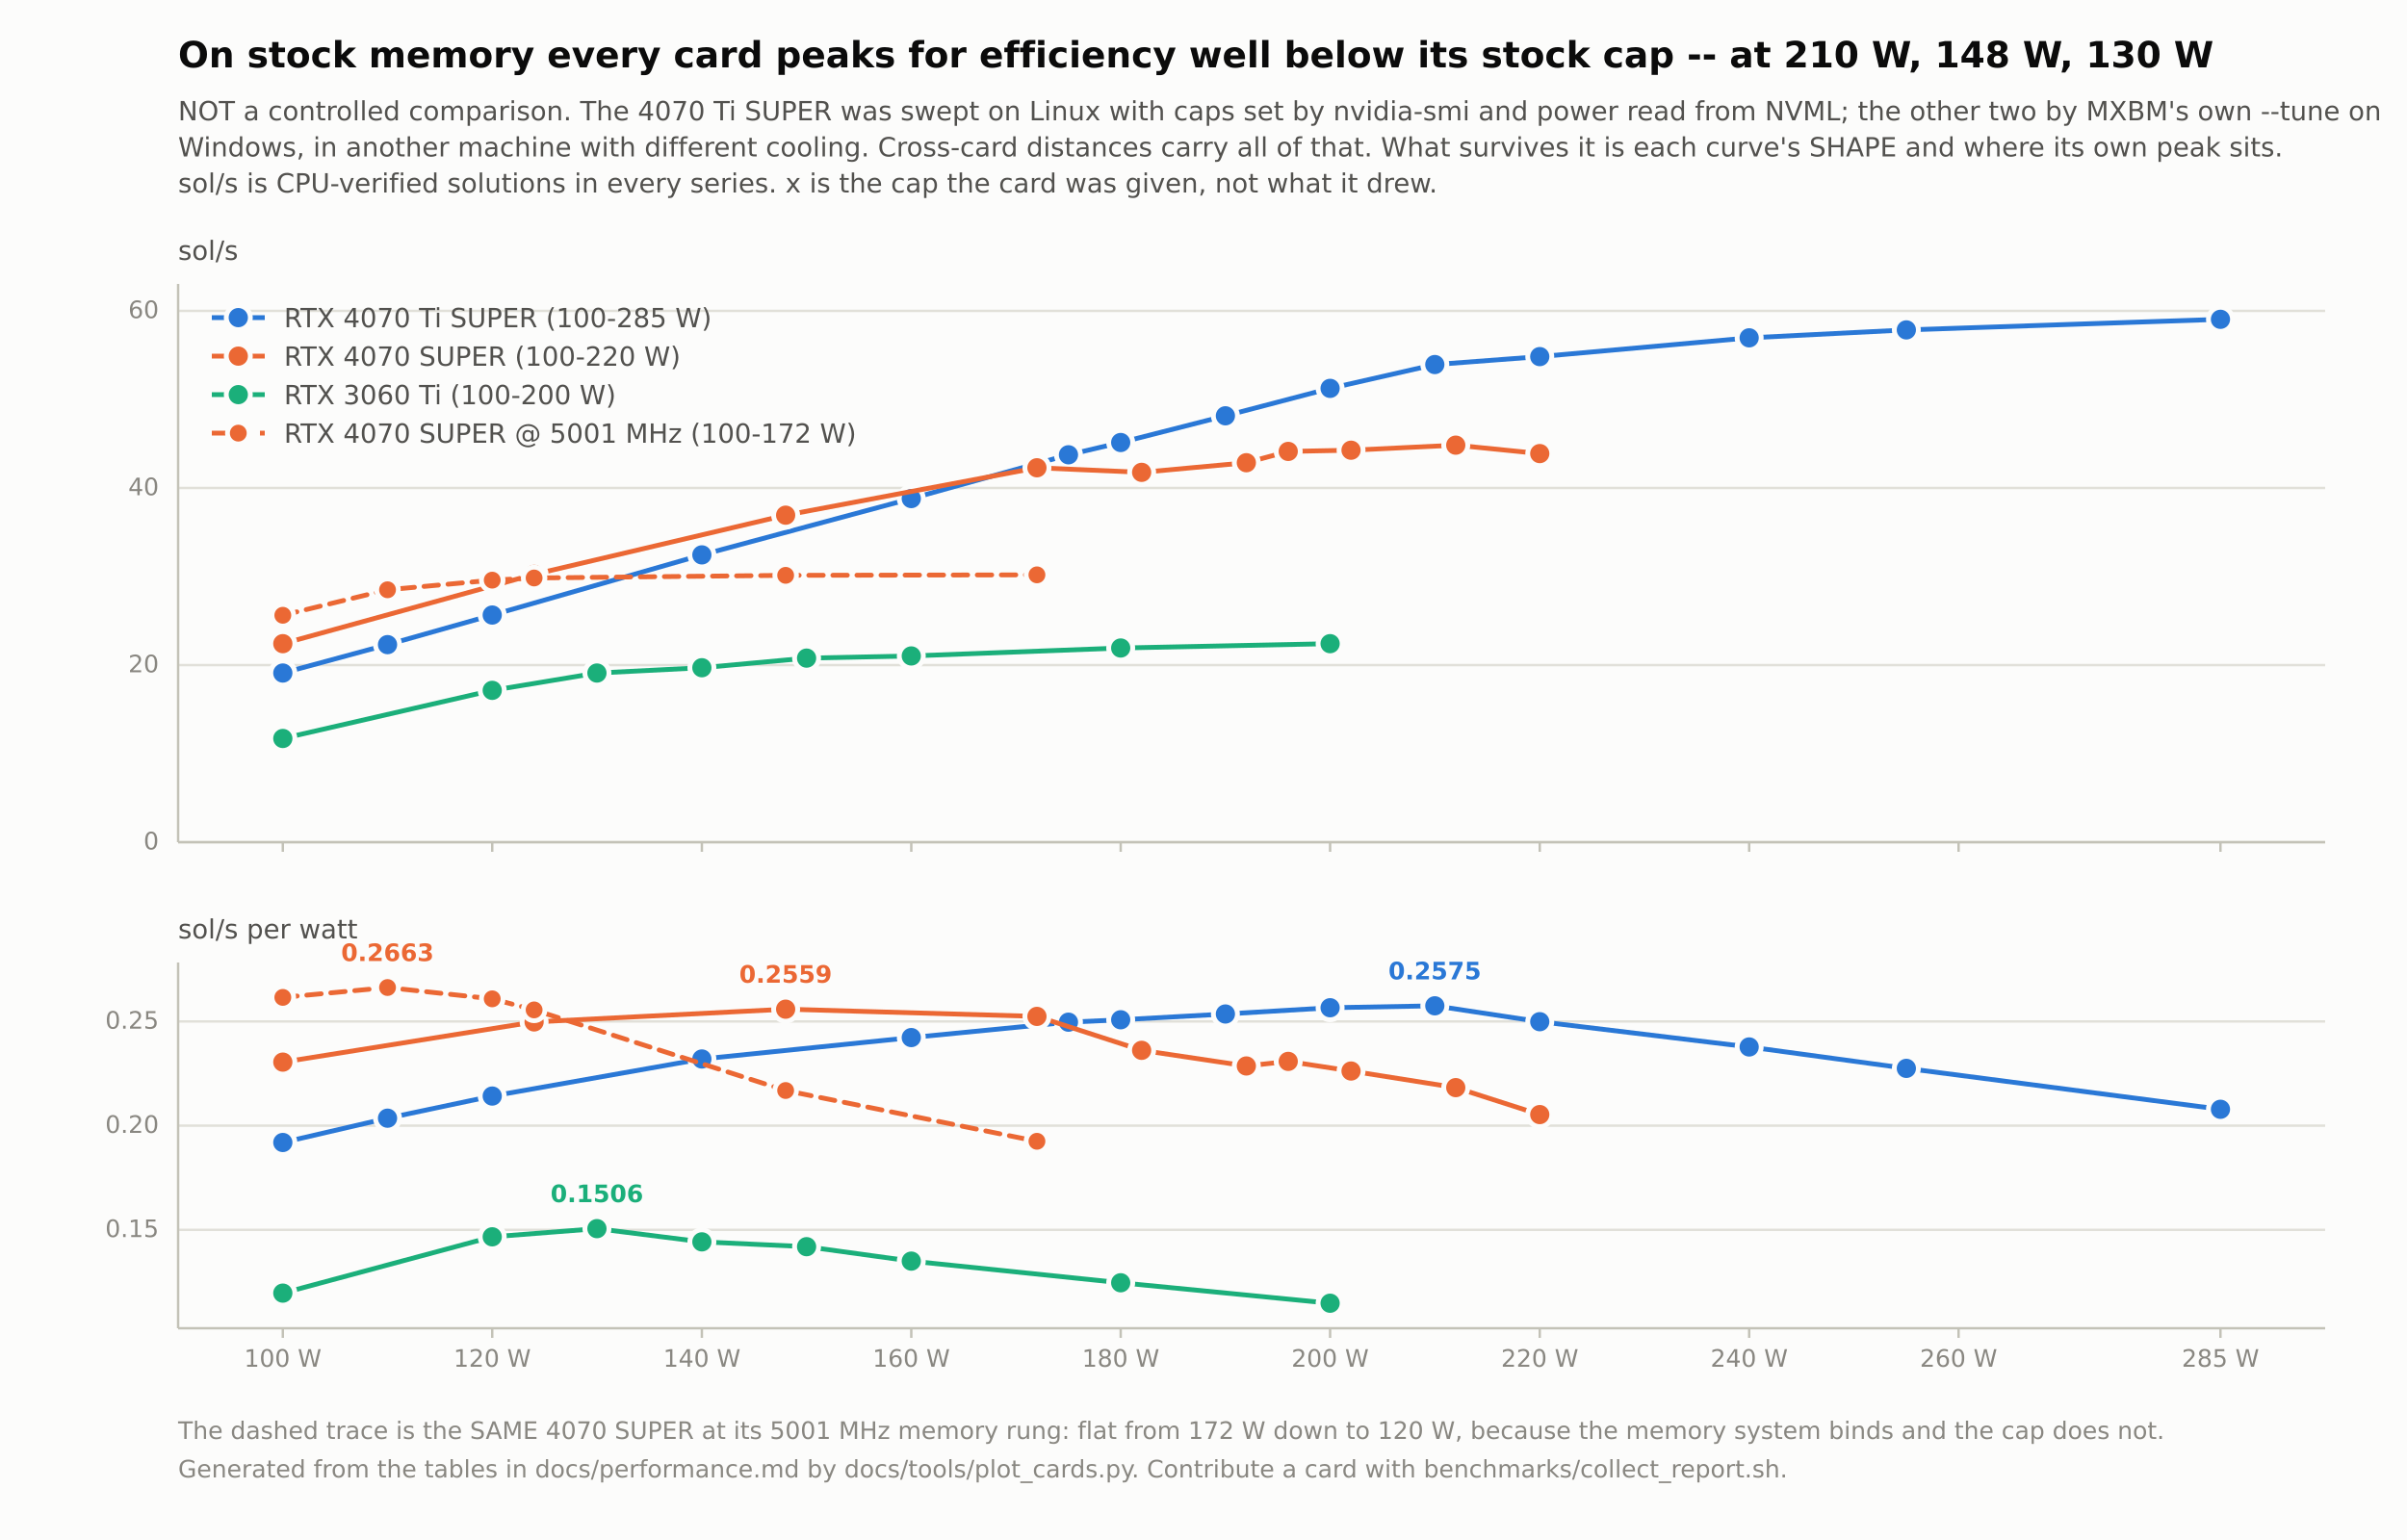
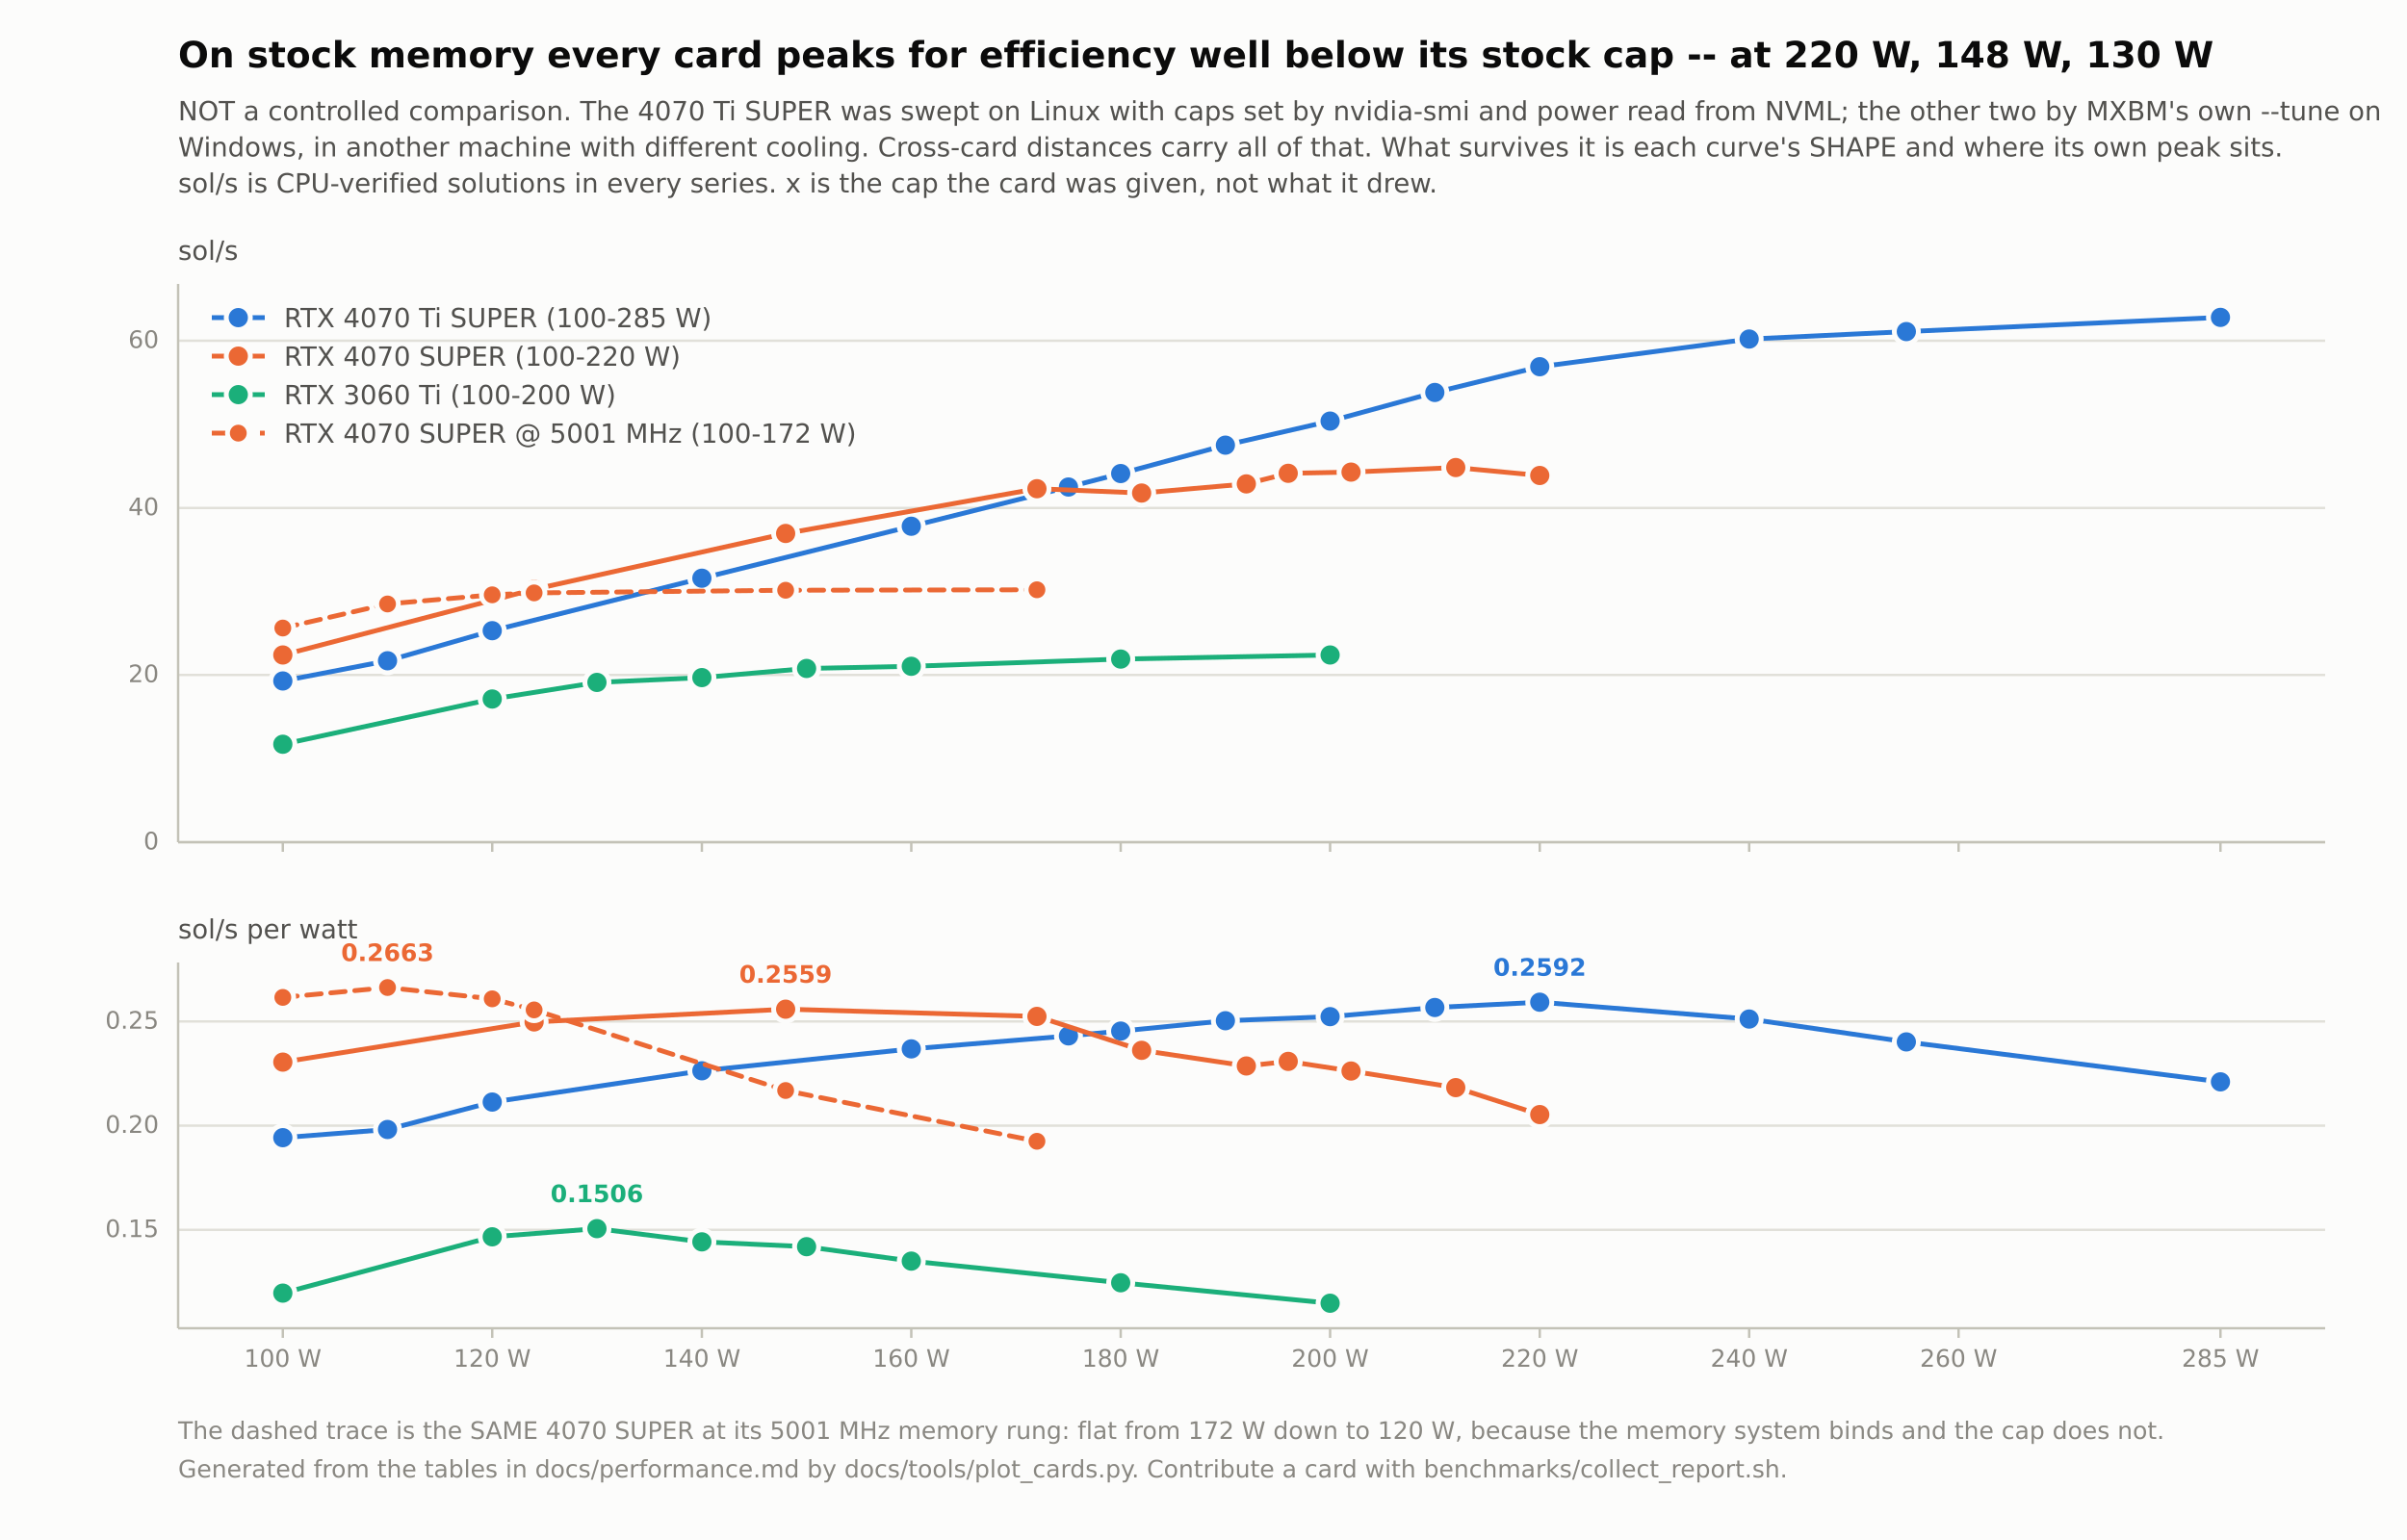
<svg xmlns="http://www.w3.org/2000/svg" width="1000" height="640" viewBox="0 0 1000 640" font-family="DejaVu Sans, Helvetica, Arial, sans-serif">
  <rect width="1000" height="640" fill="#fcfcfb" />
-   <text x="74" y="28" font-size="15" font-weight="bold" fill="#0b0b0b">On stock memory every card peaks for efficiency well below its stock cap -- at 210 W, 148 W, 130 W</text>
+   <text x="74" y="28" font-size="15" font-weight="bold" fill="#0b0b0b">On stock memory every card peaks for efficiency well below its stock cap -- at 220 W, 148 W, 130 W</text>
  <text x="74" y="50" font-size="11" fill="#52514e">NOT a controlled comparison. The 4070 Ti SUPER was swept on Linux with caps set by nvidia-smi and power read from NVML; the other two by MXBM's own --tune on</text>
  <text x="74" y="65" font-size="11" fill="#52514e">Windows, in another machine with different cooling. Cross-card distances carry all of that. What survives it is each curve's SHAPE and where its own peak sits.</text>
  <text x="74" y="80" font-size="11" fill="#52514e">sol/s is CPU-verified solutions in every series. x is the cap the card was given, not what it drew.</text>
  <line x1="74" y1="350" x2="966" y2="350" stroke="#e1e0d9" stroke-width="1" />
  <text x="66" y="353" font-size="10" fill="#898781" text-anchor="end">0</text>
-   <line x1="74" y1="276.4" x2="966" y2="276.4" stroke="#e1e0d9" stroke-width="1" />
-   <text x="66" y="279.4" font-size="10" fill="#898781" text-anchor="end">20</text>
-   <line x1="74" y1="202.8" x2="966" y2="202.8" stroke="#e1e0d9" stroke-width="1" />
-   <text x="66" y="205.8" font-size="10" fill="#898781" text-anchor="end">40</text>
-   <line x1="74" y1="129.2" x2="966" y2="129.2" stroke="#e1e0d9" stroke-width="1" />
-   <text x="66" y="132.2" font-size="10" fill="#898781" text-anchor="end">60</text>
+   <line x1="74" y1="280.5" x2="966" y2="280.5" stroke="#e1e0d9" stroke-width="1" />
+   <text x="66" y="283.5" font-size="10" fill="#898781" text-anchor="end">20</text>
+   <line x1="74" y1="211.1" x2="966" y2="211.1" stroke="#e1e0d9" stroke-width="1" />
+   <text x="66" y="214.1" font-size="10" fill="#898781" text-anchor="end">40</text>
+   <line x1="74" y1="141.6" x2="966" y2="141.6" stroke="#e1e0d9" stroke-width="1" />
+   <text x="66" y="144.6" font-size="10" fill="#898781" text-anchor="end">60</text>
  <line x1="74" y1="118" x2="74" y2="350" stroke="#c3c2b7" stroke-width="1" />
  <line x1="74" y1="350" x2="966" y2="350" stroke="#c3c2b7" stroke-width="1" />
  <line x1="117.5" y1="350" x2="117.5" y2="354" stroke="#c3c2b7" stroke-width="1" />
  <line x1="204.5" y1="350" x2="204.5" y2="354" stroke="#c3c2b7" stroke-width="1" />
  <line x1="291.6" y1="350" x2="291.6" y2="354" stroke="#c3c2b7" stroke-width="1" />
  <line x1="378.6" y1="350" x2="378.6" y2="354" stroke="#c3c2b7" stroke-width="1" />
  <line x1="465.6" y1="350" x2="465.6" y2="354" stroke="#c3c2b7" stroke-width="1" />
  <line x1="552.6" y1="350" x2="552.6" y2="354" stroke="#c3c2b7" stroke-width="1" />
  <line x1="639.7" y1="350" x2="639.7" y2="354" stroke="#c3c2b7" stroke-width="1" />
  <line x1="726.7" y1="350" x2="726.7" y2="354" stroke="#c3c2b7" stroke-width="1" />
  <line x1="813.7" y1="350" x2="813.7" y2="354" stroke="#c3c2b7" stroke-width="1" />
  <line x1="922.5" y1="350" x2="922.5" y2="354" stroke="#c3c2b7" stroke-width="1" />
  <text x="74" y="108" font-size="11" fill="#52514e">sol/s</text>
-   <polyline points="117.5,279.7 161.0,267.9 204.5,255.6 291.6,230.6 378.6,207.2 443.9,189.0 465.6,183.9 509.1,172.8 552.6,161.4 596.1,151.5 639.7,148.2 726.7,140.4 792.0,137.1 922.5,132.7" fill="none" stroke="#2a78d6" stroke-width="2" stroke-linejoin="round" stroke-linecap="round" />
-   <circle cx="117.5" cy="279.7" r="6" fill="#fcfcfb" />
-   <circle cx="117.5" cy="279.7" r="4" fill="#2a78d6" />
-   <circle cx="161.0" cy="267.9" r="6" fill="#fcfcfb" />
-   <circle cx="161.0" cy="267.9" r="4" fill="#2a78d6" />
-   <circle cx="204.5" cy="255.6" r="6" fill="#fcfcfb" />
-   <circle cx="204.5" cy="255.6" r="4" fill="#2a78d6" />
-   <circle cx="291.6" cy="230.6" r="6" fill="#fcfcfb" />
-   <circle cx="291.6" cy="230.6" r="4" fill="#2a78d6" />
-   <circle cx="378.6" cy="207.2" r="6" fill="#fcfcfb" />
-   <circle cx="378.6" cy="207.2" r="4" fill="#2a78d6" />
-   <circle cx="443.9" cy="189.0" r="6" fill="#fcfcfb" />
-   <circle cx="443.9" cy="189.0" r="4" fill="#2a78d6" />
-   <circle cx="465.6" cy="183.9" r="6" fill="#fcfcfb" />
-   <circle cx="465.6" cy="183.9" r="4" fill="#2a78d6" />
-   <circle cx="509.1" cy="172.8" r="6" fill="#fcfcfb" />
-   <circle cx="509.1" cy="172.8" r="4" fill="#2a78d6" />
-   <circle cx="552.6" cy="161.4" r="6" fill="#fcfcfb" />
-   <circle cx="552.6" cy="161.4" r="4" fill="#2a78d6" />
-   <circle cx="596.1" cy="151.5" r="6" fill="#fcfcfb" />
-   <circle cx="596.1" cy="151.5" r="4" fill="#2a78d6" />
-   <circle cx="639.7" cy="148.2" r="6" fill="#fcfcfb" />
-   <circle cx="639.7" cy="148.2" r="4" fill="#2a78d6" />
-   <circle cx="726.7" cy="140.4" r="6" fill="#fcfcfb" />
-   <circle cx="726.7" cy="140.4" r="4" fill="#2a78d6" />
-   <circle cx="792.0" cy="137.1" r="6" fill="#fcfcfb" />
-   <circle cx="792.0" cy="137.1" r="4" fill="#2a78d6" />
-   <circle cx="922.5" cy="132.7" r="6" fill="#fcfcfb" />
-   <circle cx="922.5" cy="132.7" r="4" fill="#2a78d6" />
-   <polyline points="117.5,267.5 221.9,238.7 326.4,214.1 430.8,194.4 474.3,196.3 517.8,192.3 535.2,187.6 561.3,187.1 604.8,185.0 639.7,188.5" fill="none" stroke="#eb6834" stroke-width="2" stroke-linejoin="round" stroke-linecap="round" />
-   <circle cx="117.5" cy="267.5" r="6" fill="#fcfcfb" />
-   <circle cx="117.5" cy="267.5" r="4" fill="#eb6834" />
-   <circle cx="221.9" cy="238.7" r="6" fill="#fcfcfb" />
-   <circle cx="221.9" cy="238.7" r="4" fill="#eb6834" />
-   <circle cx="326.4" cy="214.1" r="6" fill="#fcfcfb" />
-   <circle cx="326.4" cy="214.1" r="4" fill="#eb6834" />
-   <circle cx="430.8" cy="194.4" r="6" fill="#fcfcfb" />
-   <circle cx="430.8" cy="194.4" r="4" fill="#eb6834" />
-   <circle cx="474.3" cy="196.3" r="6" fill="#fcfcfb" />
-   <circle cx="474.3" cy="196.3" r="4" fill="#eb6834" />
-   <circle cx="517.8" cy="192.3" r="6" fill="#fcfcfb" />
-   <circle cx="517.8" cy="192.3" r="4" fill="#eb6834" />
-   <circle cx="535.2" cy="187.6" r="6" fill="#fcfcfb" />
-   <circle cx="535.2" cy="187.6" r="4" fill="#eb6834" />
-   <circle cx="561.3" cy="187.1" r="6" fill="#fcfcfb" />
-   <circle cx="561.3" cy="187.1" r="4" fill="#eb6834" />
-   <circle cx="604.8" cy="185.0" r="6" fill="#fcfcfb" />
-   <circle cx="604.8" cy="185.0" r="4" fill="#eb6834" />
-   <circle cx="639.7" cy="188.5" r="6" fill="#fcfcfb" />
-   <circle cx="639.7" cy="188.5" r="4" fill="#eb6834" />
-   <polyline points="117.5,306.9 204.5,286.9 248.0,279.7 291.6,277.5 335.1,273.5 378.6,272.6 465.6,269.3 552.6,267.5" fill="none" stroke="#1baf7a" stroke-width="2" stroke-linejoin="round" stroke-linecap="round" />
-   <circle cx="117.5" cy="306.9" r="6" fill="#fcfcfb" />
-   <circle cx="117.5" cy="306.9" r="4" fill="#1baf7a" />
-   <circle cx="204.5" cy="286.9" r="6" fill="#fcfcfb" />
-   <circle cx="204.5" cy="286.9" r="4" fill="#1baf7a" />
-   <circle cx="248.0" cy="279.7" r="6" fill="#fcfcfb" />
-   <circle cx="248.0" cy="279.7" r="4" fill="#1baf7a" />
-   <circle cx="291.6" cy="277.5" r="6" fill="#fcfcfb" />
-   <circle cx="291.6" cy="277.5" r="4" fill="#1baf7a" />
-   <circle cx="335.1" cy="273.5" r="6" fill="#fcfcfb" />
-   <circle cx="335.1" cy="273.5" r="4" fill="#1baf7a" />
-   <circle cx="378.6" cy="272.6" r="6" fill="#fcfcfb" />
-   <circle cx="378.6" cy="272.6" r="4" fill="#1baf7a" />
-   <circle cx="465.6" cy="269.3" r="6" fill="#fcfcfb" />
-   <circle cx="465.6" cy="269.3" r="4" fill="#1baf7a" />
-   <circle cx="552.6" cy="267.5" r="6" fill="#fcfcfb" />
-   <circle cx="552.6" cy="267.5" r="4" fill="#1baf7a" />
-   <polyline points="117.5,255.7 161.0,245.1 204.5,241.1 221.9,240.2 326.4,239.1 430.8,238.9" fill="none" stroke="#eb6834" stroke-width="2" stroke-linejoin="round" stroke-linecap="round" stroke-dasharray="6 4" />
-   <circle cx="117.5" cy="255.7" r="5.5" fill="#fcfcfb" />
-   <circle cx="117.5" cy="255.7" r="3.5" fill="#eb6834" />
-   <circle cx="161.0" cy="245.1" r="5.5" fill="#fcfcfb" />
-   <circle cx="161.0" cy="245.1" r="3.5" fill="#eb6834" />
-   <circle cx="204.5" cy="241.1" r="5.5" fill="#fcfcfb" />
-   <circle cx="204.5" cy="241.1" r="3.5" fill="#eb6834" />
-   <circle cx="221.9" cy="240.2" r="5.5" fill="#fcfcfb" />
-   <circle cx="221.9" cy="240.2" r="3.5" fill="#eb6834" />
-   <circle cx="326.4" cy="239.1" r="5.5" fill="#fcfcfb" />
-   <circle cx="326.4" cy="239.1" r="3.5" fill="#eb6834" />
-   <circle cx="430.8" cy="238.9" r="5.5" fill="#fcfcfb" />
-   <circle cx="430.8" cy="238.9" r="3.5" fill="#eb6834" />
+   <polyline points="117.5,283.0 161.0,274.6 204.5,262.1 291.6,240.3 378.6,218.7 443.9,202.4 465.6,196.8 509.1,185.0 552.6,175.0 596.1,163.1 639.7,152.4 726.7,140.9 792.0,137.8 922.5,131.9" fill="none" stroke="#2a78d6" stroke-width="2" stroke-linejoin="round" stroke-linecap="round" />
+   <circle cx="117.5" cy="283.0" r="6" fill="#fcfcfb" />
+   <circle cx="117.5" cy="283.0" r="4" fill="#2a78d6" />
+   <circle cx="161.0" cy="274.6" r="6" fill="#fcfcfb" />
+   <circle cx="161.0" cy="274.6" r="4" fill="#2a78d6" />
+   <circle cx="204.5" cy="262.1" r="6" fill="#fcfcfb" />
+   <circle cx="204.5" cy="262.1" r="4" fill="#2a78d6" />
+   <circle cx="291.6" cy="240.3" r="6" fill="#fcfcfb" />
+   <circle cx="291.6" cy="240.3" r="4" fill="#2a78d6" />
+   <circle cx="378.6" cy="218.7" r="6" fill="#fcfcfb" />
+   <circle cx="378.6" cy="218.7" r="4" fill="#2a78d6" />
+   <circle cx="443.9" cy="202.4" r="6" fill="#fcfcfb" />
+   <circle cx="443.9" cy="202.4" r="4" fill="#2a78d6" />
+   <circle cx="465.6" cy="196.8" r="6" fill="#fcfcfb" />
+   <circle cx="465.6" cy="196.8" r="4" fill="#2a78d6" />
+   <circle cx="509.1" cy="185.0" r="6" fill="#fcfcfb" />
+   <circle cx="509.1" cy="185.0" r="4" fill="#2a78d6" />
+   <circle cx="552.6" cy="175.0" r="6" fill="#fcfcfb" />
+   <circle cx="552.6" cy="175.0" r="4" fill="#2a78d6" />
+   <circle cx="596.1" cy="163.1" r="6" fill="#fcfcfb" />
+   <circle cx="596.1" cy="163.1" r="4" fill="#2a78d6" />
+   <circle cx="639.7" cy="152.4" r="6" fill="#fcfcfb" />
+   <circle cx="639.7" cy="152.4" r="4" fill="#2a78d6" />
+   <circle cx="726.7" cy="140.9" r="6" fill="#fcfcfb" />
+   <circle cx="726.7" cy="140.9" r="4" fill="#2a78d6" />
+   <circle cx="792.0" cy="137.8" r="6" fill="#fcfcfb" />
+   <circle cx="792.0" cy="137.8" r="4" fill="#2a78d6" />
+   <circle cx="922.5" cy="131.9" r="6" fill="#fcfcfb" />
+   <circle cx="922.5" cy="131.9" r="4" fill="#2a78d6" />
+   <polyline points="117.5,272.2 221.9,244.9 326.4,221.7 430.8,203.1 474.3,204.9 517.8,201.1 535.2,196.7 561.3,196.2 604.8,194.3 639.7,197.6" fill="none" stroke="#eb6834" stroke-width="2" stroke-linejoin="round" stroke-linecap="round" />
+   <circle cx="117.5" cy="272.2" r="6" fill="#fcfcfb" />
+   <circle cx="117.5" cy="272.2" r="4" fill="#eb6834" />
+   <circle cx="221.9" cy="244.9" r="6" fill="#fcfcfb" />
+   <circle cx="221.9" cy="244.9" r="4" fill="#eb6834" />
+   <circle cx="326.4" cy="221.7" r="6" fill="#fcfcfb" />
+   <circle cx="326.4" cy="221.7" r="4" fill="#eb6834" />
+   <circle cx="430.8" cy="203.1" r="6" fill="#fcfcfb" />
+   <circle cx="430.8" cy="203.1" r="4" fill="#eb6834" />
+   <circle cx="474.3" cy="204.9" r="6" fill="#fcfcfb" />
+   <circle cx="474.3" cy="204.9" r="4" fill="#eb6834" />
+   <circle cx="517.8" cy="201.1" r="6" fill="#fcfcfb" />
+   <circle cx="517.8" cy="201.1" r="4" fill="#eb6834" />
+   <circle cx="535.2" cy="196.7" r="6" fill="#fcfcfb" />
+   <circle cx="535.2" cy="196.7" r="4" fill="#eb6834" />
+   <circle cx="561.3" cy="196.2" r="6" fill="#fcfcfb" />
+   <circle cx="561.3" cy="196.2" r="4" fill="#eb6834" />
+   <circle cx="604.8" cy="194.3" r="6" fill="#fcfcfb" />
+   <circle cx="604.8" cy="194.3" r="4" fill="#eb6834" />
+   <circle cx="639.7" cy="197.6" r="6" fill="#fcfcfb" />
+   <circle cx="639.7" cy="197.6" r="4" fill="#eb6834" />
+   <polyline points="117.5,309.3 204.5,290.5 248.0,283.6 291.6,281.6 335.1,277.8 378.6,276.9 465.6,273.9 552.6,272.2" fill="none" stroke="#1baf7a" stroke-width="2" stroke-linejoin="round" stroke-linecap="round" />
+   <circle cx="117.5" cy="309.3" r="6" fill="#fcfcfb" />
+   <circle cx="117.5" cy="309.3" r="4" fill="#1baf7a" />
+   <circle cx="204.5" cy="290.5" r="6" fill="#fcfcfb" />
+   <circle cx="204.5" cy="290.5" r="4" fill="#1baf7a" />
+   <circle cx="248.0" cy="283.6" r="6" fill="#fcfcfb" />
+   <circle cx="248.0" cy="283.6" r="4" fill="#1baf7a" />
+   <circle cx="291.6" cy="281.6" r="6" fill="#fcfcfb" />
+   <circle cx="291.6" cy="281.6" r="4" fill="#1baf7a" />
+   <circle cx="335.1" cy="277.8" r="6" fill="#fcfcfb" />
+   <circle cx="335.1" cy="277.8" r="4" fill="#1baf7a" />
+   <circle cx="378.6" cy="276.9" r="6" fill="#fcfcfb" />
+   <circle cx="378.6" cy="276.9" r="4" fill="#1baf7a" />
+   <circle cx="465.6" cy="273.9" r="6" fill="#fcfcfb" />
+   <circle cx="465.6" cy="273.9" r="4" fill="#1baf7a" />
+   <circle cx="552.6" cy="272.2" r="6" fill="#fcfcfb" />
+   <circle cx="552.6" cy="272.2" r="4" fill="#1baf7a" />
+   <polyline points="117.5,261.0 161.0,251.0 204.5,247.2 221.9,246.4 326.4,245.3 430.8,245.1" fill="none" stroke="#eb6834" stroke-width="2" stroke-linejoin="round" stroke-linecap="round" stroke-dasharray="6 4" />
+   <circle cx="117.5" cy="261.0" r="5.5" fill="#fcfcfb" />
+   <circle cx="117.5" cy="261.0" r="3.5" fill="#eb6834" />
+   <circle cx="161.0" cy="251.0" r="5.5" fill="#fcfcfb" />
+   <circle cx="161.0" cy="251.0" r="3.5" fill="#eb6834" />
+   <circle cx="204.5" cy="247.2" r="5.5" fill="#fcfcfb" />
+   <circle cx="204.5" cy="247.2" r="3.5" fill="#eb6834" />
+   <circle cx="221.9" cy="246.4" r="5.5" fill="#fcfcfb" />
+   <circle cx="221.9" cy="246.4" r="3.5" fill="#eb6834" />
+   <circle cx="326.4" cy="245.3" r="5.5" fill="#fcfcfb" />
+   <circle cx="326.4" cy="245.3" r="3.5" fill="#eb6834" />
+   <circle cx="430.8" cy="245.1" r="5.5" fill="#fcfcfb" />
+   <circle cx="430.8" cy="245.1" r="3.5" fill="#eb6834" />
  <line x1="74" y1="511.1" x2="966" y2="511.1" stroke="#e1e0d9" stroke-width="1" />
  <text x="66" y="514.1" font-size="10" fill="#898781" text-anchor="end">0.15</text>
  <line x1="74" y1="467.8" x2="966" y2="467.8" stroke="#e1e0d9" stroke-width="1" />
  <text x="66" y="470.8" font-size="10" fill="#898781" text-anchor="end">0.20</text>
  <line x1="74" y1="424.5" x2="966" y2="424.5" stroke="#e1e0d9" stroke-width="1" />
  <text x="66" y="427.5" font-size="10" fill="#898781" text-anchor="end">0.25</text>
  <line x1="74" y1="400" x2="74" y2="552" stroke="#c3c2b7" stroke-width="1" />
  <line x1="74" y1="552" x2="966" y2="552" stroke="#c3c2b7" stroke-width="1" />
  <line x1="117.5" y1="552" x2="117.5" y2="556" stroke="#c3c2b7" stroke-width="1" />
  <text x="117.5" y="568" font-size="10" fill="#898781" text-anchor="middle">100 W</text>
  <line x1="204.5" y1="552" x2="204.5" y2="556" stroke="#c3c2b7" stroke-width="1" />
  <text x="204.5" y="568" font-size="10" fill="#898781" text-anchor="middle">120 W</text>
  <line x1="291.6" y1="552" x2="291.6" y2="556" stroke="#c3c2b7" stroke-width="1" />
  <text x="291.6" y="568" font-size="10" fill="#898781" text-anchor="middle">140 W</text>
  <line x1="378.6" y1="552" x2="378.6" y2="556" stroke="#c3c2b7" stroke-width="1" />
  <text x="378.6" y="568" font-size="10" fill="#898781" text-anchor="middle">160 W</text>
  <line x1="465.6" y1="552" x2="465.6" y2="556" stroke="#c3c2b7" stroke-width="1" />
  <text x="465.6" y="568" font-size="10" fill="#898781" text-anchor="middle">180 W</text>
  <line x1="552.6" y1="552" x2="552.6" y2="556" stroke="#c3c2b7" stroke-width="1" />
  <text x="552.6" y="568" font-size="10" fill="#898781" text-anchor="middle">200 W</text>
  <line x1="639.7" y1="552" x2="639.7" y2="556" stroke="#c3c2b7" stroke-width="1" />
  <text x="639.7" y="568" font-size="10" fill="#898781" text-anchor="middle">220 W</text>
  <line x1="726.7" y1="552" x2="726.7" y2="556" stroke="#c3c2b7" stroke-width="1" />
  <text x="726.7" y="568" font-size="10" fill="#898781" text-anchor="middle">240 W</text>
  <line x1="813.7" y1="552" x2="813.7" y2="556" stroke="#c3c2b7" stroke-width="1" />
  <text x="813.7" y="568" font-size="10" fill="#898781" text-anchor="middle">260 W</text>
  <line x1="922.5" y1="552" x2="922.5" y2="556" stroke="#c3c2b7" stroke-width="1" />
  <text x="922.5" y="568" font-size="10" fill="#898781" text-anchor="middle">285 W</text>
  <text x="74" y="390" font-size="11" fill="#52514e">sol/s per watt</text>
-   <polyline points="117.5,474.8 161.0,464.7 204.5,455.5 291.6,440.1 378.6,431.2 443.9,424.8 465.6,423.8 509.1,421.4 552.6,418.8 596.1,418.0 639.7,424.6 726.7,435.1 792.0,444.0 922.5,461.0" fill="none" stroke="#2a78d6" stroke-width="2" stroke-linejoin="round" stroke-linecap="round" />
-   <circle cx="117.5" cy="474.8" r="6" fill="#fcfcfb" />
-   <circle cx="117.5" cy="474.8" r="4" fill="#2a78d6" />
-   <circle cx="161.0" cy="464.7" r="6" fill="#fcfcfb" />
-   <circle cx="161.0" cy="464.7" r="4" fill="#2a78d6" />
-   <circle cx="204.5" cy="455.5" r="6" fill="#fcfcfb" />
-   <circle cx="204.5" cy="455.5" r="4" fill="#2a78d6" />
-   <circle cx="291.6" cy="440.1" r="6" fill="#fcfcfb" />
-   <circle cx="291.6" cy="440.1" r="4" fill="#2a78d6" />
-   <circle cx="378.6" cy="431.2" r="6" fill="#fcfcfb" />
-   <circle cx="378.6" cy="431.2" r="4" fill="#2a78d6" />
-   <circle cx="443.9" cy="424.8" r="6" fill="#fcfcfb" />
-   <circle cx="443.9" cy="424.8" r="4" fill="#2a78d6" />
-   <circle cx="465.6" cy="423.8" r="6" fill="#fcfcfb" />
-   <circle cx="465.6" cy="423.8" r="4" fill="#2a78d6" />
-   <circle cx="509.1" cy="421.4" r="6" fill="#fcfcfb" />
-   <circle cx="509.1" cy="421.4" r="4" fill="#2a78d6" />
-   <circle cx="552.6" cy="418.8" r="6" fill="#fcfcfb" />
-   <circle cx="552.6" cy="418.8" r="4" fill="#2a78d6" />
-   <circle cx="596.1" cy="418.0" r="6" fill="#fcfcfb" />
-   <circle cx="596.1" cy="418.0" r="4" fill="#2a78d6" />
-   <circle cx="639.7" cy="424.6" r="6" fill="#fcfcfb" />
-   <circle cx="639.7" cy="424.6" r="4" fill="#2a78d6" />
-   <circle cx="726.7" cy="435.1" r="6" fill="#fcfcfb" />
-   <circle cx="726.7" cy="435.1" r="4" fill="#2a78d6" />
-   <circle cx="792.0" cy="444.0" r="6" fill="#fcfcfb" />
-   <circle cx="792.0" cy="444.0" r="4" fill="#2a78d6" />
-   <circle cx="922.5" cy="461.0" r="6" fill="#fcfcfb" />
-   <circle cx="922.5" cy="461.0" r="4" fill="#2a78d6" />
+   <polyline points="117.5,472.8 161.0,469.4 204.5,458.0 291.6,445.0 378.6,435.9 443.9,430.5 465.6,428.5 509.1,424.2 552.6,422.5 596.1,418.7 639.7,416.5 726.7,423.5 792.0,433.0 922.5,449.6" fill="none" stroke="#2a78d6" stroke-width="2" stroke-linejoin="round" stroke-linecap="round" />
+   <circle cx="117.5" cy="472.8" r="6" fill="#fcfcfb" />
+   <circle cx="117.5" cy="472.8" r="4" fill="#2a78d6" />
+   <circle cx="161.0" cy="469.4" r="6" fill="#fcfcfb" />
+   <circle cx="161.0" cy="469.4" r="4" fill="#2a78d6" />
+   <circle cx="204.5" cy="458.0" r="6" fill="#fcfcfb" />
+   <circle cx="204.5" cy="458.0" r="4" fill="#2a78d6" />
+   <circle cx="291.6" cy="445.0" r="6" fill="#fcfcfb" />
+   <circle cx="291.6" cy="445.0" r="4" fill="#2a78d6" />
+   <circle cx="378.6" cy="435.9" r="6" fill="#fcfcfb" />
+   <circle cx="378.6" cy="435.9" r="4" fill="#2a78d6" />
+   <circle cx="443.9" cy="430.5" r="6" fill="#fcfcfb" />
+   <circle cx="443.9" cy="430.5" r="4" fill="#2a78d6" />
+   <circle cx="465.6" cy="428.5" r="6" fill="#fcfcfb" />
+   <circle cx="465.6" cy="428.5" r="4" fill="#2a78d6" />
+   <circle cx="509.1" cy="424.2" r="6" fill="#fcfcfb" />
+   <circle cx="509.1" cy="424.2" r="4" fill="#2a78d6" />
+   <circle cx="552.6" cy="422.5" r="6" fill="#fcfcfb" />
+   <circle cx="552.6" cy="422.5" r="4" fill="#2a78d6" />
+   <circle cx="596.1" cy="418.7" r="6" fill="#fcfcfb" />
+   <circle cx="596.1" cy="418.7" r="4" fill="#2a78d6" />
+   <circle cx="639.7" cy="416.5" r="6" fill="#fcfcfb" />
+   <circle cx="639.7" cy="416.5" r="4" fill="#2a78d6" />
+   <circle cx="726.7" cy="423.5" r="6" fill="#fcfcfb" />
+   <circle cx="726.7" cy="423.5" r="4" fill="#2a78d6" />
+   <circle cx="792.0" cy="433.0" r="6" fill="#fcfcfb" />
+   <circle cx="792.0" cy="433.0" r="4" fill="#2a78d6" />
+   <circle cx="922.5" cy="449.6" r="6" fill="#fcfcfb" />
+   <circle cx="922.5" cy="449.6" r="4" fill="#2a78d6" />
  <polyline points="117.5,441.4 221.9,424.7 326.4,419.4 430.8,422.4 474.3,436.5 517.8,443.0 535.2,441.1 561.3,445.1 604.8,452.0 639.7,463.2" fill="none" stroke="#eb6834" stroke-width="2" stroke-linejoin="round" stroke-linecap="round" />
  <circle cx="117.5" cy="441.4" r="6" fill="#fcfcfb" />
  <circle cx="117.5" cy="441.4" r="4" fill="#eb6834" />
  <circle cx="221.9" cy="424.7" r="6" fill="#fcfcfb" />
  <circle cx="221.9" cy="424.7" r="4" fill="#eb6834" />
  <circle cx="326.4" cy="419.4" r="6" fill="#fcfcfb" />
  <circle cx="326.4" cy="419.4" r="4" fill="#eb6834" />
  <circle cx="430.8" cy="422.4" r="6" fill="#fcfcfb" />
  <circle cx="430.8" cy="422.4" r="4" fill="#eb6834" />
  <circle cx="474.3" cy="436.5" r="6" fill="#fcfcfb" />
  <circle cx="474.3" cy="436.5" r="4" fill="#eb6834" />
  <circle cx="517.8" cy="443.0" r="6" fill="#fcfcfb" />
  <circle cx="517.8" cy="443.0" r="4" fill="#eb6834" />
  <circle cx="535.2" cy="441.1" r="6" fill="#fcfcfb" />
  <circle cx="535.2" cy="441.1" r="4" fill="#eb6834" />
  <circle cx="561.3" cy="445.1" r="6" fill="#fcfcfb" />
  <circle cx="561.3" cy="445.1" r="4" fill="#eb6834" />
  <circle cx="604.8" cy="452.0" r="6" fill="#fcfcfb" />
  <circle cx="604.8" cy="452.0" r="4" fill="#eb6834" />
  <circle cx="639.7" cy="463.2" r="6" fill="#fcfcfb" />
  <circle cx="639.7" cy="463.2" r="4" fill="#eb6834" />
  <polyline points="117.5,537.4 204.5,514.0 248.0,510.6 291.6,516.1 335.1,518.1 378.6,524.1 465.6,533.1 552.6,541.6" fill="none" stroke="#1baf7a" stroke-width="2" stroke-linejoin="round" stroke-linecap="round" />
  <circle cx="117.5" cy="537.4" r="6" fill="#fcfcfb" />
  <circle cx="117.5" cy="537.4" r="4" fill="#1baf7a" />
  <circle cx="204.5" cy="514.0" r="6" fill="#fcfcfb" />
  <circle cx="204.5" cy="514.0" r="4" fill="#1baf7a" />
  <circle cx="248.0" cy="510.6" r="6" fill="#fcfcfb" />
  <circle cx="248.0" cy="510.6" r="4" fill="#1baf7a" />
  <circle cx="291.6" cy="516.1" r="6" fill="#fcfcfb" />
  <circle cx="291.6" cy="516.1" r="4" fill="#1baf7a" />
  <circle cx="335.1" cy="518.1" r="6" fill="#fcfcfb" />
  <circle cx="335.1" cy="518.1" r="4" fill="#1baf7a" />
  <circle cx="378.6" cy="524.1" r="6" fill="#fcfcfb" />
  <circle cx="378.6" cy="524.1" r="4" fill="#1baf7a" />
  <circle cx="465.6" cy="533.1" r="6" fill="#fcfcfb" />
  <circle cx="465.6" cy="533.1" r="4" fill="#1baf7a" />
  <circle cx="552.6" cy="541.6" r="6" fill="#fcfcfb" />
  <circle cx="552.6" cy="541.6" r="4" fill="#1baf7a" />
  <polyline points="117.5,414.5 161.0,410.4 204.5,415.1 221.9,419.7 326.4,453.2 430.8,474.3" fill="none" stroke="#eb6834" stroke-width="2" stroke-linejoin="round" stroke-linecap="round" stroke-dasharray="6 4" />
  <circle cx="117.5" cy="414.5" r="5.5" fill="#fcfcfb" />
  <circle cx="117.5" cy="414.5" r="3.5" fill="#eb6834" />
  <circle cx="161.0" cy="410.4" r="5.5" fill="#fcfcfb" />
  <circle cx="161.0" cy="410.4" r="3.5" fill="#eb6834" />
  <circle cx="204.5" cy="415.1" r="5.5" fill="#fcfcfb" />
  <circle cx="204.5" cy="415.1" r="3.5" fill="#eb6834" />
  <circle cx="221.9" cy="419.7" r="5.5" fill="#fcfcfb" />
  <circle cx="221.9" cy="419.7" r="3.5" fill="#eb6834" />
  <circle cx="326.4" cy="453.2" r="5.5" fill="#fcfcfb" />
  <circle cx="326.4" cy="453.2" r="3.5" fill="#eb6834" />
  <circle cx="430.8" cy="474.3" r="5.5" fill="#fcfcfb" />
  <circle cx="430.8" cy="474.3" r="3.5" fill="#eb6834" />
-   <text x="596.1" y="407.0" font-size="10" font-weight="bold" fill="#2a78d6" text-anchor="middle">0.2575</text>
+   <text x="639.7" y="405.5" font-size="10" font-weight="bold" fill="#2a78d6" text-anchor="middle">0.2592</text>
  <text x="326.4" y="408.4" font-size="10" font-weight="bold" fill="#eb6834" text-anchor="middle">0.2559</text>
  <text x="248.0" y="499.6" font-size="10" font-weight="bold" fill="#1baf7a" text-anchor="middle">0.1506</text>
  <text x="161.0" y="399.4" font-size="10" font-weight="bold" fill="#eb6834" text-anchor="middle">0.2663</text>
  <line x1="88" y1="132" x2="110" y2="132" stroke="#2a78d6" stroke-width="2" />
  <circle cx="99" cy="132" r="6" fill="#fcfcfb" />
  <circle cx="99" cy="132" r="4" fill="#2a78d6" />
  <text x="118" y="136" font-size="11" fill="#52514e">RTX 4070 Ti SUPER  (100-285 W)</text>
  <line x1="88" y1="148" x2="110" y2="148" stroke="#eb6834" stroke-width="2" />
  <circle cx="99" cy="148" r="6" fill="#fcfcfb" />
  <circle cx="99" cy="148" r="4" fill="#eb6834" />
  <text x="118" y="152" font-size="11" fill="#52514e">RTX 4070 SUPER  (100-220 W)</text>
  <line x1="88" y1="164" x2="110" y2="164" stroke="#1baf7a" stroke-width="2" />
  <circle cx="99" cy="164" r="6" fill="#fcfcfb" />
  <circle cx="99" cy="164" r="4" fill="#1baf7a" />
  <text x="118" y="168" font-size="11" fill="#52514e">RTX 3060 Ti  (100-200 W)</text>
  <line x1="88" y1="180" x2="110" y2="180" stroke="#eb6834" stroke-width="2" stroke-dasharray="6 4" />
  <circle cx="99" cy="180" r="5.5" fill="#fcfcfb" />
  <circle cx="99" cy="180" r="3.5" fill="#eb6834" />
  <text x="118" y="184" font-size="11" fill="#52514e">RTX 4070 SUPER @ 5001 MHz  (100-172 W)</text>
  <text x="74" y="598" font-size="10" fill="#898781">The dashed trace is the SAME 4070 SUPER at its 5001 MHz memory rung: flat from 172 W down to 120 W, because the memory system binds and the cap does not.</text>
  <text x="74" y="614" font-size="10" fill="#898781">Generated from the tables in docs/performance.md by docs/tools/plot_cards.py. Contribute a card with benchmarks/collect_report.sh.</text>
</svg>
